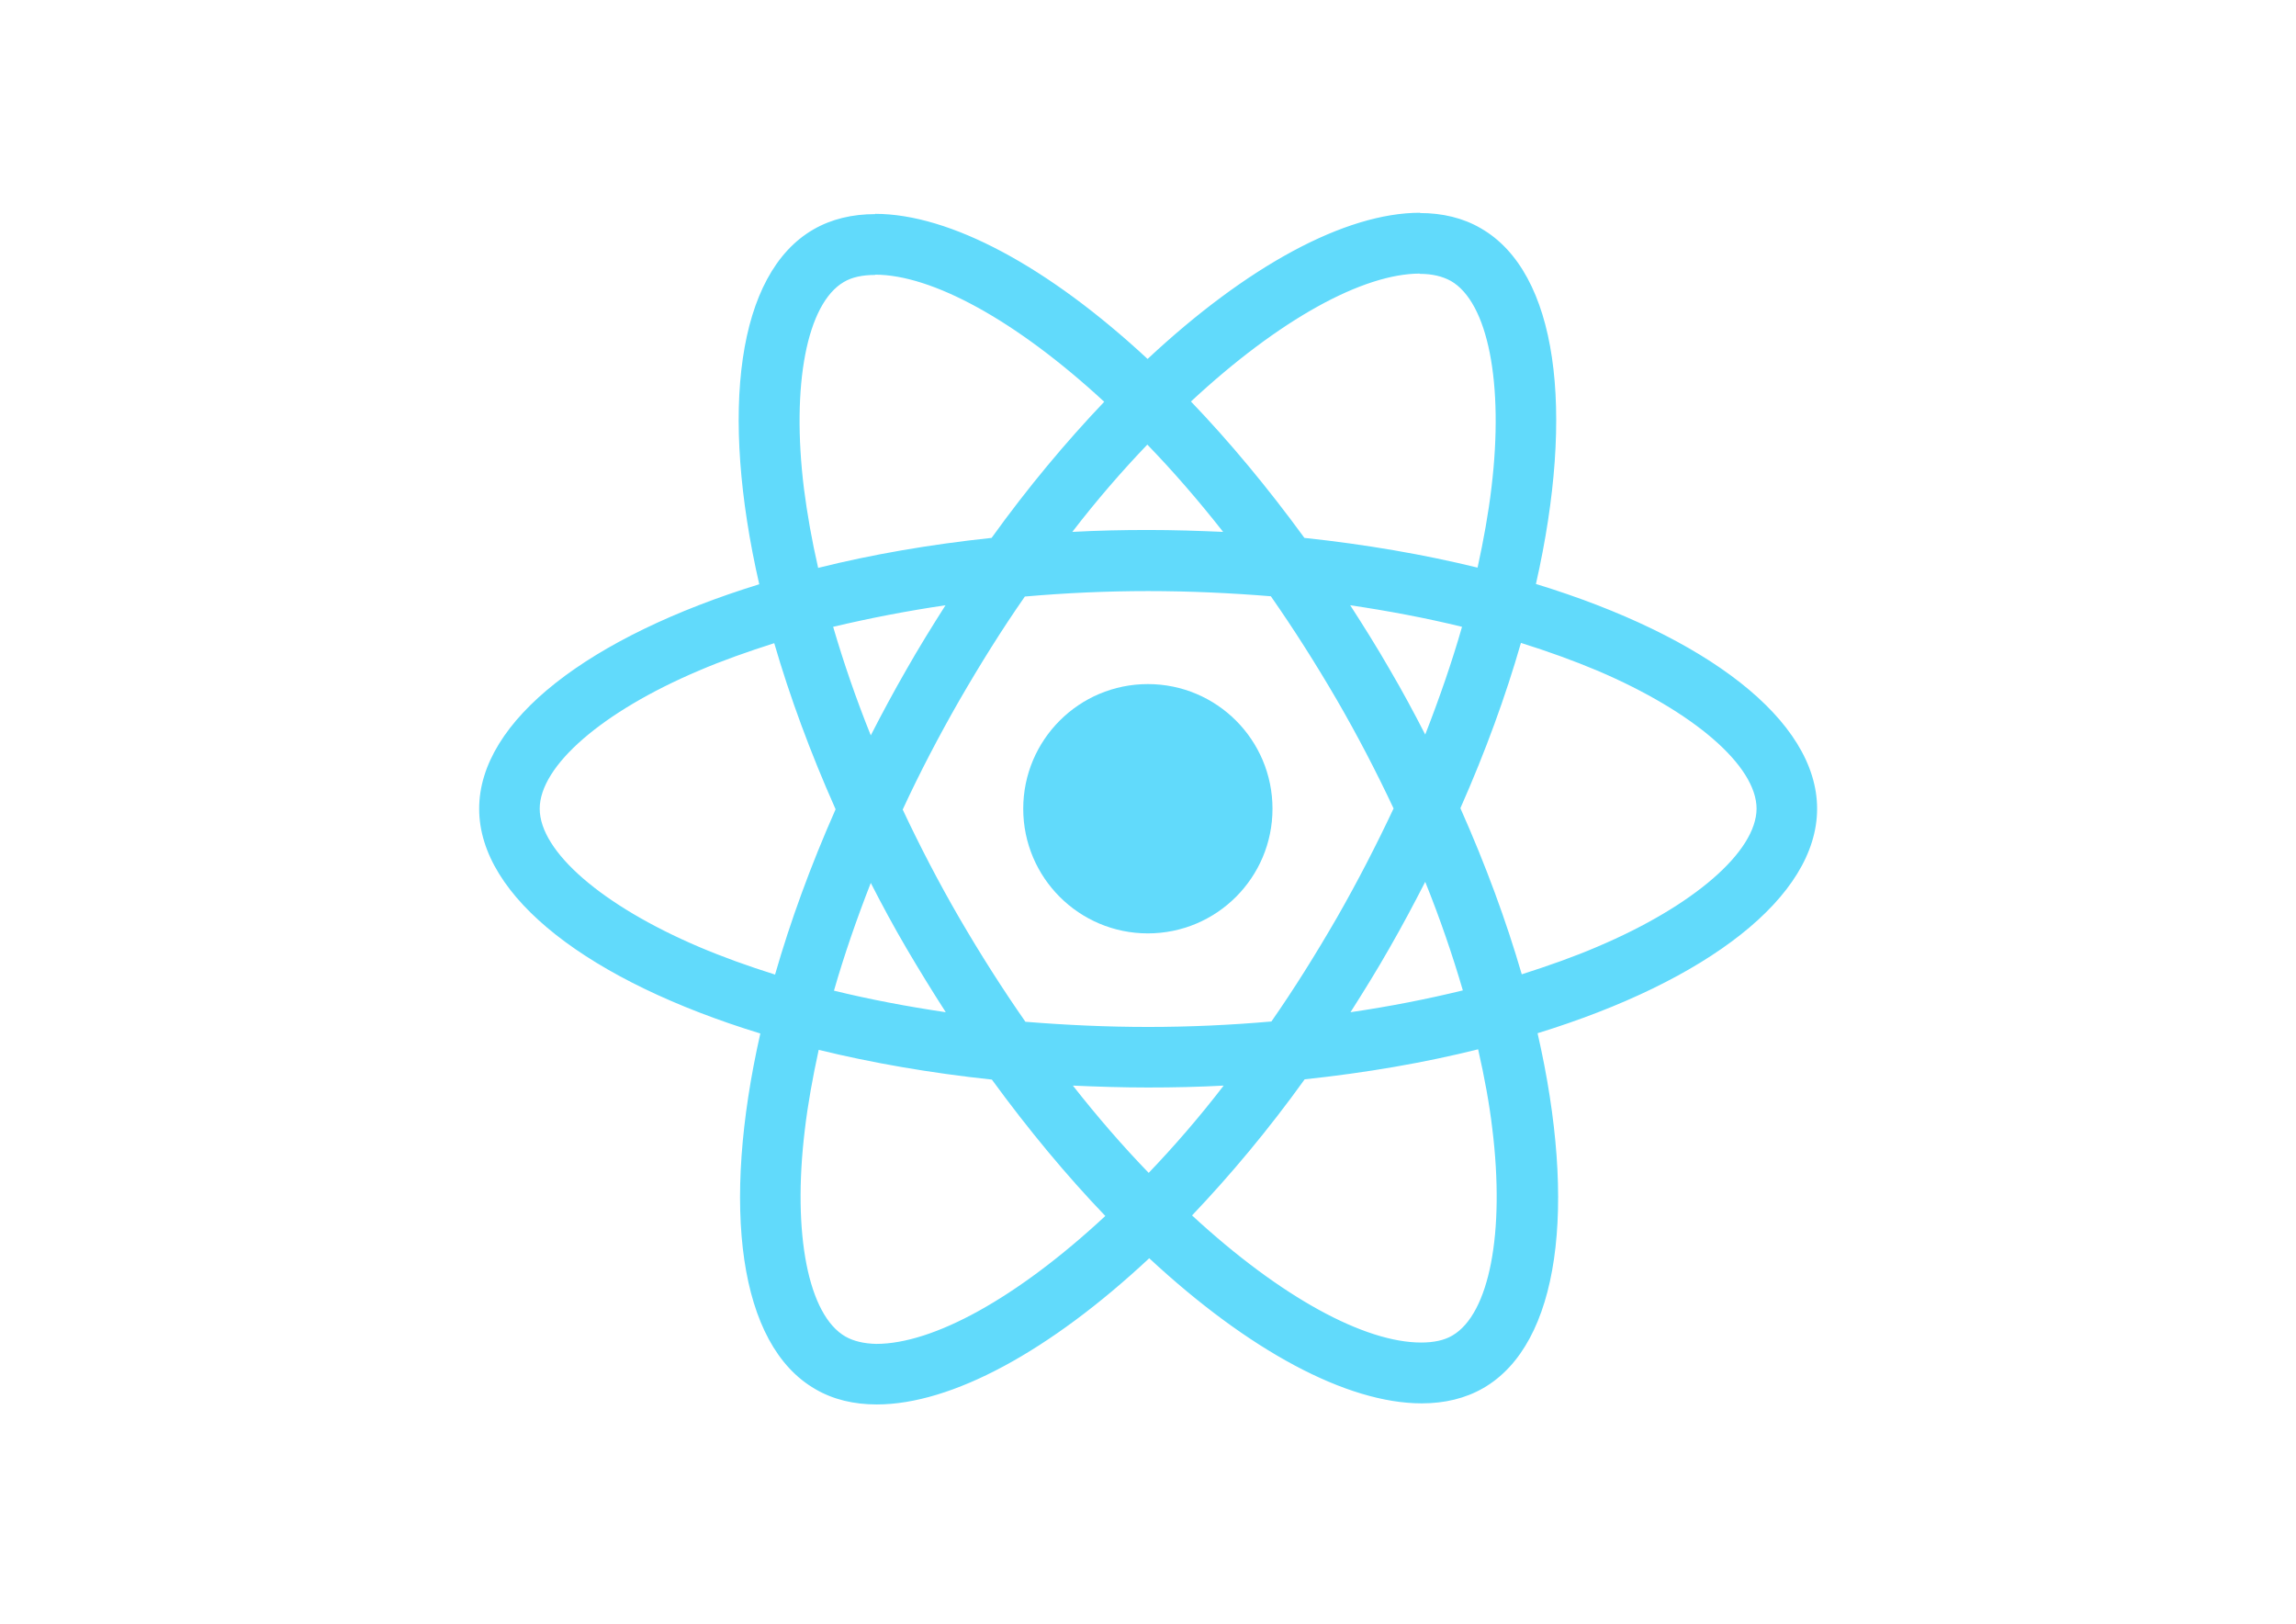
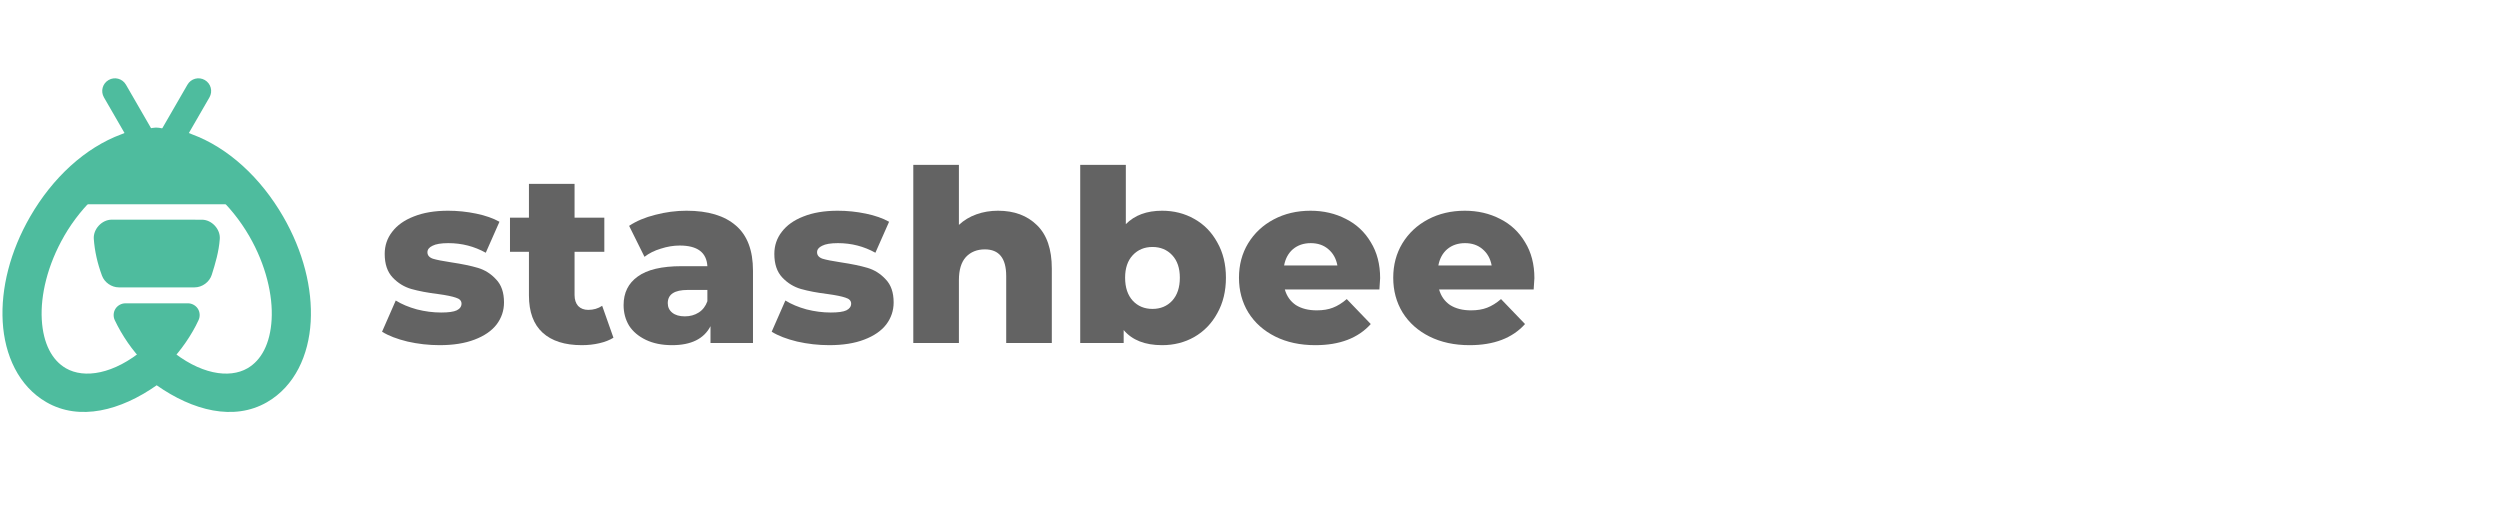
- <svg xmlns="http://www.w3.org/2000/svg" viewBox="0 0 841.9 595.3">
-   <g fill="#61DAFB">
-     <path d="M666.3 296.5c0-32.5-40.7-63.3-103.1-82.4 14.4-63.6 8-114.2-20.2-130.4-6.5-3.8-14.1-5.6-22.4-5.6v22.3c4.6 0 8.3.9 11.4 2.6 13.6 7.8 19.5 37.5 14.9 75.7-1.1 9.4-2.9 19.3-5.1 29.4-19.6-4.8-41-8.5-63.5-10.9-13.5-18.5-27.5-35.3-41.6-50 32.6-30.3 63.2-46.9 84-46.9V78c-27.5 0-63.5 19.6-99.9 53.6-36.4-33.8-72.4-53.2-99.9-53.2v22.3c20.7 0 51.4 16.5 84 46.6-14 14.7-28 31.4-41.3 49.9-22.6 2.4-44 6.1-63.6 11-2.3-10-4-19.7-5.2-29-4.7-38.2 1.1-67.9 14.6-75.8 3-1.8 6.9-2.6 11.5-2.6V78.5c-8.4 0-16 1.8-22.6 5.6-28.1 16.2-34.4 66.7-19.9 130.1-62.2 19.2-102.7 49.9-102.7 82.3 0 32.5 40.7 63.3 103.1 82.4-14.4 63.6-8 114.2 20.2 130.4 6.5 3.8 14.1 5.6 22.5 5.6 27.5 0 63.5-19.6 99.9-53.6 36.4 33.8 72.4 53.2 99.9 53.2 8.4 0 16-1.8 22.6-5.6 28.1-16.2 34.4-66.7 19.9-130.1 62-19.1 102.5-49.9 102.5-82.3zm-130.2-66.7c-3.7 12.9-8.3 26.2-13.5 39.5-4.1-8-8.4-16-13.1-24-4.6-8-9.5-15.8-14.4-23.4 14.2 2.1 27.9 4.7 41 7.9zm-45.8 106.5c-7.8 13.5-15.8 26.3-24.1 38.2-14.9 1.3-30 2-45.2 2-15.1 0-30.2-.7-45-1.9-8.3-11.9-16.4-24.6-24.2-38-7.6-13.1-14.5-26.4-20.8-39.8 6.2-13.4 13.2-26.8 20.7-39.9 7.8-13.5 15.8-26.3 24.1-38.2 14.9-1.3 30-2 45.2-2 15.1 0 30.2.7 45 1.9 8.3 11.9 16.4 24.6 24.2 38 7.6 13.1 14.5 26.4 20.8 39.8-6.3 13.4-13.2 26.8-20.7 39.9zm32.3-13c5.4 13.4 10 26.8 13.8 39.8-13.1 3.2-26.9 5.9-41.2 8 4.9-7.7 9.8-15.6 14.4-23.7 4.6-8 8.9-16.1 13-24.1zM421.2 430c-9.3-9.6-18.6-20.3-27.8-32 9 .4 18.2.7 27.5.7 9.4 0 18.7-.2 27.8-.7-9 11.7-18.3 22.4-27.5 32zm-74.4-58.9c-14.2-2.1-27.9-4.7-41-7.9 3.7-12.9 8.3-26.2 13.5-39.5 4.1 8 8.4 16 13.1 24 4.7 8 9.5 15.8 14.4 23.4zM420.7 163c9.3 9.6 18.6 20.3 27.8 32-9-.4-18.2-.7-27.5-.7-9.4 0-18.7.2-27.8.7 9-11.7 18.3-22.4 27.5-32zm-74 58.9c-4.9 7.7-9.8 15.6-14.4 23.7-4.6 8-8.9 16-13 24-5.4-13.4-10-26.8-13.8-39.8 13.1-3.1 26.9-5.8 41.2-7.9zm-90.5 125.2c-35.4-15.1-58.3-34.9-58.3-50.6 0-15.7 22.9-35.6 58.3-50.6 8.6-3.7 18-7 27.7-10.1 5.7 19.6 13.2 40 22.5 60.9-9.2 20.8-16.6 41.1-22.2 60.6-9.9-3.1-19.3-6.5-28-10.2zM310 490c-13.6-7.8-19.5-37.5-14.9-75.7 1.1-9.4 2.9-19.3 5.1-29.4 19.6 4.8 41 8.5 63.5 10.9 13.5 18.5 27.5 35.3 41.6 50-32.6 30.3-63.2 46.9-84 46.9-4.5-.1-8.3-1-11.3-2.7zm237.2-76.2c4.7 38.2-1.1 67.9-14.6 75.8-3 1.8-6.9 2.6-11.5 2.6-20.7 0-51.4-16.5-84-46.6 14-14.7 28-31.4 41.3-49.9 22.6-2.4 44-6.1 63.6-11 2.3 10.1 4.1 19.8 5.2 29.1zm38.5-66.7c-8.6 3.7-18 7-27.7 10.1-5.7-19.6-13.2-40-22.5-60.9 9.2-20.8 16.6-41.1 22.2-60.6 9.9 3.1 19.3 6.5 28.1 10.2 35.4 15.1 58.3 34.9 58.3 50.6-.1 15.7-23 35.6-58.4 50.6zM320.8 78.4z" />
-     <circle cx="420.9" cy="296.5" r="45.7" />
-     <path d="M520.5 78.1z" />
+ <svg xmlns="http://www.w3.org/2000/svg" width="999.508" height="203.915" id="svg3513" version="1.1">
+   <defs id="defs3515" />
+   <g id="layer1" transform="translate(29.53435,-173.4243)">
+     <path style="display:inline;opacity:1;fill:#4ebc9e;fill-opacity:1;stroke:none;stroke-width:2.668;stroke-linecap:round;stroke-linejoin:round;stroke-miterlimit:4;stroke-dasharray:none;stroke-opacity:1" d="m 33.118,227.127 c -3.79,0.081 -7.754,0.859 -11.772,2.311 -0.701,0.316 -1.385,0.664 -2.051,1.044 -7.822,4.538 -13.007,13.294 -14.274,24.614 l 28.017,0.002 28.017,0.003 c -1.218,-11.436 -6.247,-20.291 -14.123,-24.867 -0.666,-0.38 -1.35,-0.728 -2.052,-1.044 -4.015,-1.45 -7.974,-1.98 -11.761,-2.062 z" id="path943" />
+     <path style="display:inline;opacity:1;fill:#4ebc9e;fill-opacity:1;stroke:none;stroke-width:0.378;stroke-linecap:round;stroke-linejoin:round;stroke-miterlimit:4;stroke-dasharray:none;stroke-opacity:1" id="path945" d="m 152.732,106.531 c -0.866,6.9e-4 -1.641,0.831 -1.582,1.695 0.075,1.085 0.326,2.178 0.723,3.252 0.223,0.602 0.845,1.034 1.486,1.035 h 6.699 c 0.668,2.9e-4 1.31,-0.47 1.512,-1.107 0.316,-0.995 0.631,-2.055 0.711,-3.172 0.062,-0.865 -0.712,-1.699 -1.58,-1.699 z" transform="matrix(4.525452,0,0,4.525452,-676.0567,-220.8565)" />
+     <path style="display:inline;opacity:1;fill:#4ebc9e;fill-opacity:1;stroke:none;stroke-width:0.396;stroke-linecap:round;stroke-linejoin:round;stroke-miterlimit:4;stroke-dasharray:none;stroke-opacity:1" id="path947" d="m 154,111.342 c -0.342,2.1e-4 -0.679,0.186 -0.861,0.475 -0.183,0.289 -0.205,0.672 -0.059,0.98 a 0.569,0.569 0 0 0 0,0.002 c 0.074,0.155 0.153,0.31 0.232,0.463 a 0.569,0.569 0 0 0 0,0.002 c 0.722,1.373 1.653,2.612 2.707,3.586 a 0.569,0.569 0 0 0 0.002,0 c 0.372,0.342 1.007,0.342 1.379,0 a 0.569,0.569 0 0 0 0.002,0 c 1.054,-0.974 1.985,-2.213 2.707,-3.586 a 0.569,0.569 0 0 0 0.006,-0.014 l 0.002,-0.006 c 0.075,-0.149 0.15,-0.3 0.223,-0.455 a 0.569,0.569 0 0 0 0,-0.002 c 0.143,-0.309 0.119,-0.69 -0.065,-0.977 -0.183,-0.287 -0.519,-0.469 -0.859,-0.469 z" transform="matrix(4.61755,0,0,4.61755,-690.5104,-219.4363)" />
+     <path id="path949" d="m 29.659,224.909 c -3.652,0.31 -7.308,0.705 -10.609,2.18 -14.576,5.367 -27.562,17.428 -36.506,32.905 -8.042,13.929 -11.75,28.746 -10.996,42.066 0.754,13.32 6.33,25.73 17.466,32.16 13.25,7.641 29.654,3.387 44.094,-6.76 14.441,10.149 30.857,14.404 44.107,6.76 11.136,-6.429 16.712,-18.84 17.466,-32.16 0.754,-13.32 -2.968,-28.136 -11.01,-42.066 -8.941,-15.474 -21.919,-27.522 -36.492,-32.891 -3.547,-1.58 -7.472,-2.038 -11.41,-2.276 -2.821,-0.561 -3.084,-0.524 -6.112,0.083 z m 3.09,14.983 c 0.018,7e-5 0.037,7e-5 0.055,0 0.156,0.004 0.313,0.015 0.469,0.015 2.932,-0.064 5.468,0.464 7.685,1.476 0.194,0.091 0.392,0.174 0.593,0.249 10.099,3.642 21.142,13.326 28.573,26.186 6.656,11.529 9.488,23.669 8.94,33.346 -0.548,9.677 -4.122,16.304 -9.671,19.508 -7.255,4.185 -19.091,2.487 -31.249,-7.754 -2.911,-2.448 -7.161,-2.448 -10.071,0 -12.156,10.239 -23.981,11.937 -31.235,7.754 -5.55,-3.204 -9.123,-9.831 -9.671,-19.508 -0.548,-9.677 2.284,-21.817 8.94,-33.346 h -0.015 c 7.43,-12.857 18.475,-22.542 28.573,-26.186 0.206,-0.074 0.408,-0.158 0.607,-0.248 2.164,-0.993 4.63,-1.52 7.478,-1.49 z" style="color:#000000;font-style:normal;font-variant:normal;font-weight:normal;font-stretch:normal;font-size:medium;line-height:normal;font-family:sans-serif;font-variant-ligatures:normal;font-variant-position:normal;font-variant-caps:normal;font-variant-numeric:normal;font-variant-alternates:normal;font-feature-settings:normal;text-indent:0;text-align:start;text-decoration:none;text-decoration-line:none;text-decoration-style:solid;text-decoration-color:#000000;letter-spacing:normal;word-spacing:normal;text-transform:none;writing-mode:lr-tb;direction:ltr;text-orientation:mixed;dominant-baseline:auto;baseline-shift:baseline;text-anchor:start;white-space:normal;shape-padding:0;clip-rule:nonzero;display:inline;overflow:visible;visibility:visible;opacity:1;isolation:auto;mix-blend-mode:normal;color-interpolation:sRGB;color-interpolation-filters:linearRGB;solid-color:#000000;solid-opacity:1;vector-effect:none;fill:#4ebc9e;fill-opacity:1;fill-rule:nonzero;stroke:none;stroke-width:15.646;stroke-linecap:round;stroke-linejoin:round;stroke-miterlimit:4;stroke-dasharray:none;stroke-dashoffset:0;stroke-opacity:1;paint-order:fill markers stroke;color-rendering:auto;image-rendering:auto;shape-rendering:auto;text-rendering:auto;enable-background:accumulate" />
+     <path id="path951" style="display:inline;opacity:1;fill:#4ebc9e;fill-opacity:1;stroke:none;stroke-width:10.912;stroke-linecap:round;stroke-linejoin:round;stroke-miterlimit:4;stroke-dasharray:none;stroke-opacity:1" d="m 52.348,205.417 c -2.436,-1.406 -5.528,-0.577 -6.934,1.858 L 30.709,232.744 c -1.406,2.436 -0.577,5.528 1.858,6.935 2.436,1.406 5.528,0.577 6.935,-1.858 l 14.704,-25.468 c 1.406,-2.436 0.577,-5.528 -1.858,-6.934 z m -38.47,2.3e-4 c 2.436,-1.406 5.528,-0.577 6.935,1.858 l 14.704,25.468 c 1.406,2.436 0.578,5.528 -1.858,6.935 -2.436,1.406 -5.528,0.577 -6.935,-1.858 l -14.704,-25.468 c -1.406,-2.436 -0.577,-5.528 1.858,-6.935 z" />
+     <g aria-label="stashbee" style="font-style:normal;font-variant:normal;font-weight:normal;font-stretch:normal;font-size:101.638px;line-height:1.25;font-family:Montserrat;-inkscape-font-specification:'Montserrat, Normal';font-variant-ligatures:normal;font-variant-caps:normal;font-variant-numeric:normal;font-feature-settings:normal;text-align:start;letter-spacing:0px;word-spacing:0px;writing-mode:lr-tb;text-anchor:start;fill:#636363;fill-opacity:1;stroke:none;stroke-width:1" id="text835" transform="translate(-30.40559)">
+       <g aria-label="stashbee" style="font-style:normal;font-weight:normal;font-size:95.978px;line-height:1.25;font-family:sans-serif;letter-spacing:0px;word-spacing:0px;fill:#636363;fill-opacity:1;stroke:none;stroke-width:2.399" id="text829">
+         <path d="m 176.654,311.422 q -6.526,0 -12.861,-1.44 -6.335,-1.536 -10.174,-3.935 l 5.471,-12.477 q 3.551,2.207 8.446,3.551 4.895,1.248 9.694,1.248 4.415,0 6.239,-0.864 1.92,-0.96 1.92,-2.687 0,-1.728 -2.303,-2.399 -2.207,-0.768 -7.102,-1.44 -6.239,-0.768 -10.654,-2.016 -4.319,-1.248 -7.486,-4.607 -3.167,-3.359 -3.167,-9.406 0,-4.991 2.975,-8.83 2.975,-3.935 8.638,-6.143 5.759,-2.303 13.725,-2.303 5.663,0 11.229,1.152 5.567,1.152 9.31,3.263 l -5.471,12.381 q -6.91,-3.839 -14.973,-3.839 -4.319,0 -6.335,1.056 -2.016,0.96 -2.016,2.591 0,1.824 2.207,2.591 2.207,0.672 7.294,1.44 6.431,0.96 10.654,2.207 4.223,1.248 7.294,4.607 3.167,3.263 3.167,9.214 0,4.895 -2.975,8.83 -2.975,3.839 -8.83,6.047 -5.759,2.207 -13.917,2.207 z" style="font-style:normal;font-variant:normal;font-weight:800;font-stretch:normal;font-family:Montserrat;-inkscape-font-specification:'Montserrat Ultra-Bold';fill:#636363;fill-opacity:1;stroke-width:2.399" id="path847" />
+         <path d="m 246.13,308.446 q -2.303,1.44 -5.663,2.207 -3.263,0.768 -7.006,0.768 -10.174,0 -15.644,-4.991 -5.471,-4.991 -5.471,-14.877 v -17.468 h -7.582 V 260.457 h 7.582 v -13.533 h 18.236 v 13.533 h 11.901 v 13.629 h -11.901 v 17.276 q 0,2.783 1.44,4.415 1.536,1.536 4.031,1.536 3.167,0 5.567,-1.632 z" style="font-style:normal;font-variant:normal;font-weight:800;font-stretch:normal;font-family:Montserrat;-inkscape-font-specification:'Montserrat Ultra-Bold';fill:#636363;fill-opacity:1;stroke-width:2.399" id="path849" />
+         <path d="m 275.333,257.674 q 12.957,0 19.771,5.951 6.814,5.855 6.814,18.044 v 28.889 h -16.988 v -6.718 q -3.935,7.582 -15.356,7.582 -6.047,0 -10.462,-2.112 -4.415,-2.112 -6.718,-5.663 -2.207,-3.647 -2.207,-8.254 0,-7.39 5.663,-11.421 5.663,-4.127 17.468,-4.127 h 10.366 q -0.48,-8.254 -11.037,-8.254 -3.743,0 -7.582,1.248 -3.839,1.152 -6.526,3.263 l -6.143,-12.381 q 4.319,-2.879 10.462,-4.415 6.239,-1.632 12.477,-1.632 z m -0.672,42.23 q 3.167,0 5.567,-1.536 2.399,-1.536 3.455,-4.511 v -4.511 h -7.87 q -7.966,0 -7.966,5.279 0,2.399 1.824,3.839 1.824,1.44 4.991,1.44 z" style="font-style:normal;font-variant:normal;font-weight:800;font-stretch:normal;font-family:Montserrat;-inkscape-font-specification:'Montserrat Ultra-Bold';fill:#636363;fill-opacity:1;stroke-width:2.399" id="path851" />
+         <path d="m 332.43,311.422 q -6.526,0 -12.861,-1.44 -6.335,-1.536 -10.174,-3.935 l 5.471,-12.477 q 3.551,2.207 8.446,3.551 4.895,1.248 9.694,1.248 4.415,0 6.239,-0.864 1.92,-0.96 1.92,-2.687 0,-1.728 -2.303,-2.399 -2.207,-0.768 -7.102,-1.44 -6.239,-0.768 -10.654,-2.016 -4.319,-1.248 -7.486,-4.607 -3.167,-3.359 -3.167,-9.406 0,-4.991 2.975,-8.83 2.975,-3.935 8.638,-6.143 5.759,-2.303 13.725,-2.303 5.663,0 11.229,1.152 5.567,1.152 9.31,3.263 l -5.471,12.381 q -6.91,-3.839 -14.973,-3.839 -4.319,0 -6.335,1.056 -2.016,0.96 -2.016,2.591 0,1.824 2.207,2.591 2.207,0.672 7.294,1.44 6.431,0.96 10.654,2.207 4.223,1.248 7.294,4.607 3.167,3.263 3.167,9.214 0,4.895 -2.975,8.83 -2.975,3.839 -8.83,6.047 -5.759,2.207 -13.917,2.207 z" style="font-style:normal;font-variant:normal;font-weight:800;font-stretch:normal;font-family:Montserrat;-inkscape-font-specification:'Montserrat Ultra-Bold';fill:#636363;fill-opacity:1;stroke-width:2.399" id="path853" />
+         <path d="m 399.891,257.674 q 9.694,0 15.548,5.759 5.951,5.759 5.951,17.372 v 29.753 h -18.236 v -26.778 q 0,-10.654 -8.542,-10.654 -4.703,0 -7.582,3.071 -2.783,3.071 -2.783,9.214 v 25.146 h -18.236 v -71.216 h 18.236 v 23.994 q 2.975,-2.783 7.006,-4.223 4.031,-1.44 8.638,-1.44 z" style="font-style:normal;font-variant:normal;font-weight:800;font-stretch:normal;font-family:Montserrat;-inkscape-font-specification:'Montserrat Ultra-Bold';fill:#636363;fill-opacity:1;stroke-width:2.399" id="path855" />
+         <path d="m 465.474,257.674 q 7.102,0 12.861,3.263 5.855,3.263 9.214,9.406 3.455,6.047 3.455,14.109 0,8.062 -3.455,14.205 -3.359,6.143 -9.214,9.502 -5.759,3.263 -12.861,3.263 -10.27,0 -15.356,-6.047 v 5.183 h -17.372 v -71.216 h 18.236 v 23.707 q 5.279,-5.375 14.493,-5.375 z m -3.839,39.255 q 4.799,0 7.87,-3.263 3.071,-3.359 3.071,-9.214 0,-5.759 -3.071,-9.022 -3.071,-3.263 -7.87,-3.263 -4.799,0 -7.87,3.263 -3.071,3.263 -3.071,9.022 0,5.855 3.071,9.214 3.071,3.263 7.87,3.263 z" style="font-style:normal;font-variant:normal;font-weight:800;font-stretch:normal;font-family:Montserrat;-inkscape-font-specification:'Montserrat Ultra-Bold';fill:#636363;fill-opacity:1;stroke-width:2.399" id="path857" />
+         <path d="m 552.651,284.644 q 0,0.192 -0.288,4.511 h -37.815 q 1.152,4.031 4.415,6.239 3.359,2.112 8.35,2.112 3.743,0 6.431,-1.056 2.783,-1.056 5.567,-3.455 l 9.598,9.982 q -7.582,8.446 -22.171,8.446 -9.118,0 -16.028,-3.455 -6.91,-3.455 -10.75,-9.598 -3.743,-6.143 -3.743,-13.917 0,-7.678 3.647,-13.725 3.743,-6.143 10.27,-9.598 6.526,-3.455 14.685,-3.455 7.774,0 14.109,3.263 6.335,3.167 9.982,9.31 3.743,6.047 3.743,14.397 z m -27.738,-14.013 q -4.223,0 -7.102,2.399 -2.783,2.399 -3.551,6.527 h 21.307 q -0.768,-4.127 -3.647,-6.527 -2.783,-2.399 -7.006,-2.399 z" style="font-style:normal;font-variant:normal;font-weight:800;font-stretch:normal;font-family:Montserrat;-inkscape-font-specification:'Montserrat Ultra-Bold';fill:#636363;fill-opacity:1;stroke-width:2.399" id="path859" />
+         <path d="m 614.325,284.644 q 0,0.192 -0.288,4.511 h -37.815 q 1.152,4.031 4.415,6.239 3.359,2.112 8.35,2.112 3.743,0 6.431,-1.056 2.783,-1.056 5.567,-3.455 l 9.598,9.982 q -7.582,8.446 -22.171,8.446 -9.118,0 -16.028,-3.455 -6.91,-3.455 -10.75,-9.598 -3.743,-6.143 -3.743,-13.917 0,-7.678 3.647,-13.725 3.743,-6.143 10.27,-9.598 6.526,-3.455 14.685,-3.455 7.774,0 14.109,3.263 6.335,3.167 9.982,9.31 3.743,6.047 3.743,14.397 z m -27.738,-14.013 q -4.223,0 -7.102,2.399 -2.783,2.399 -3.551,6.527 h 21.307 q -0.768,-4.127 -3.647,-6.527 -2.783,-2.399 -7.006,-2.399 z" style="font-style:normal;font-variant:normal;font-weight:800;font-stretch:normal;font-family:Montserrat;-inkscape-font-specification:'Montserrat Ultra-Bold';fill:#636363;fill-opacity:1;stroke-width:2.399" id="path861" />
+       </g>
+     </g>
  </g>
</svg>
